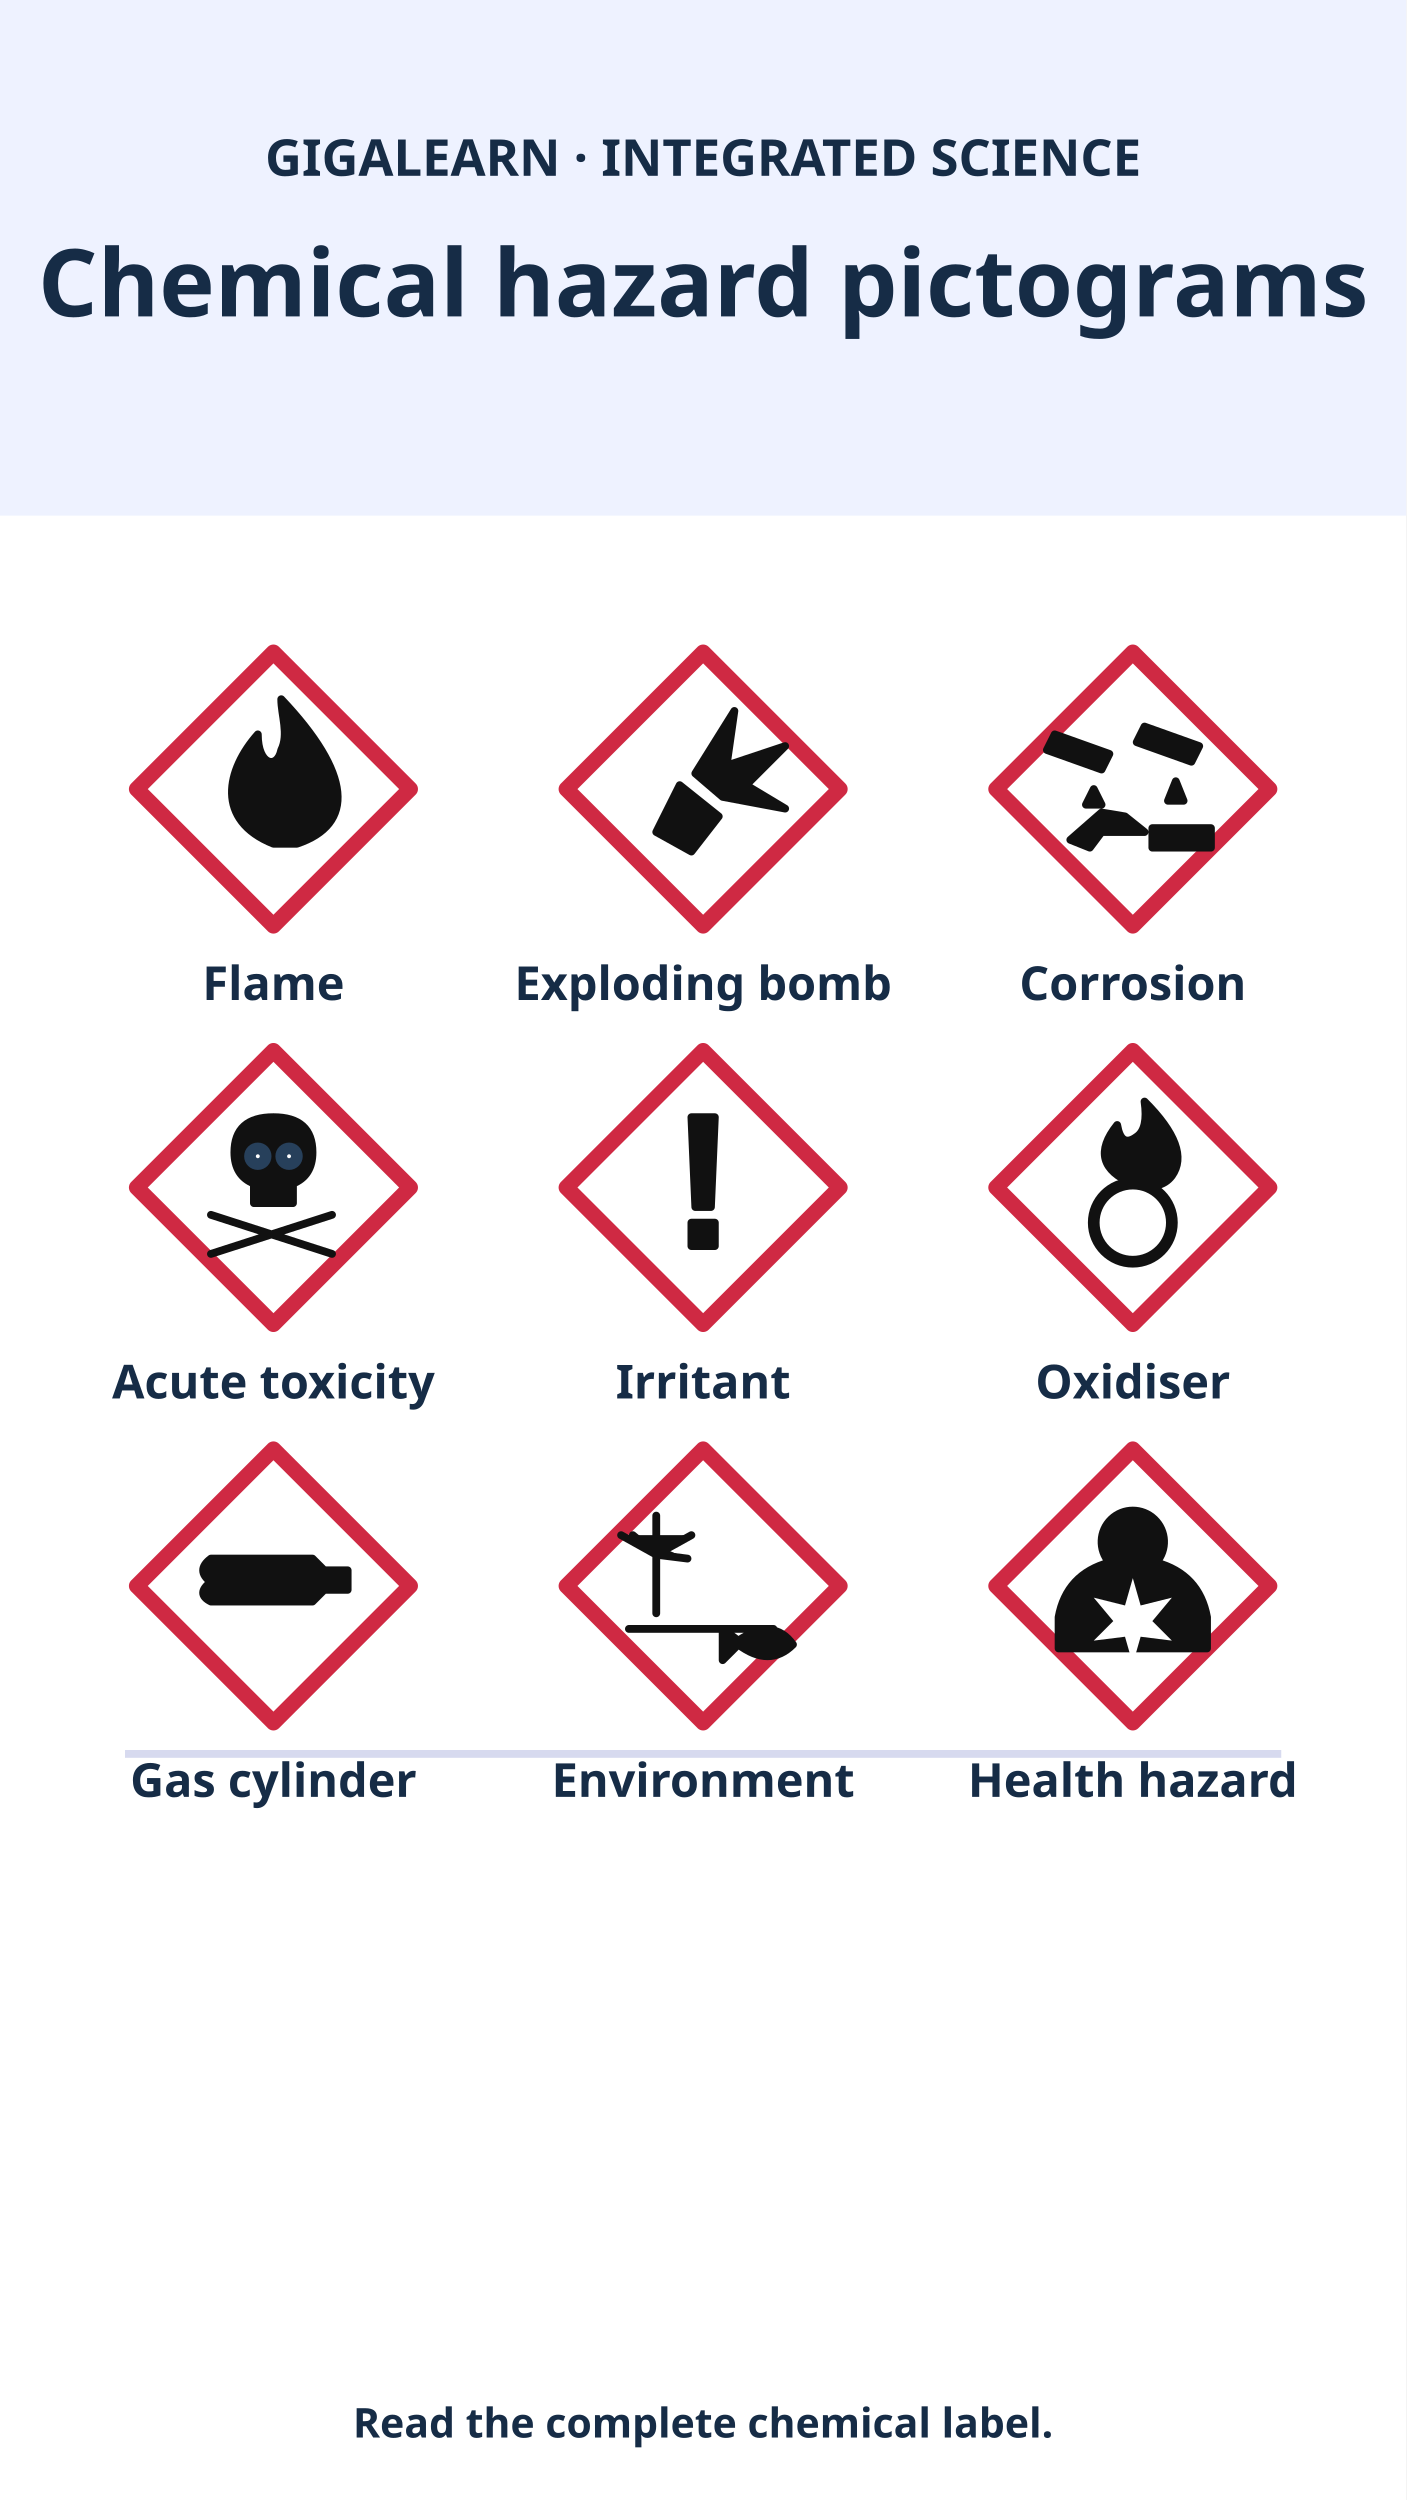
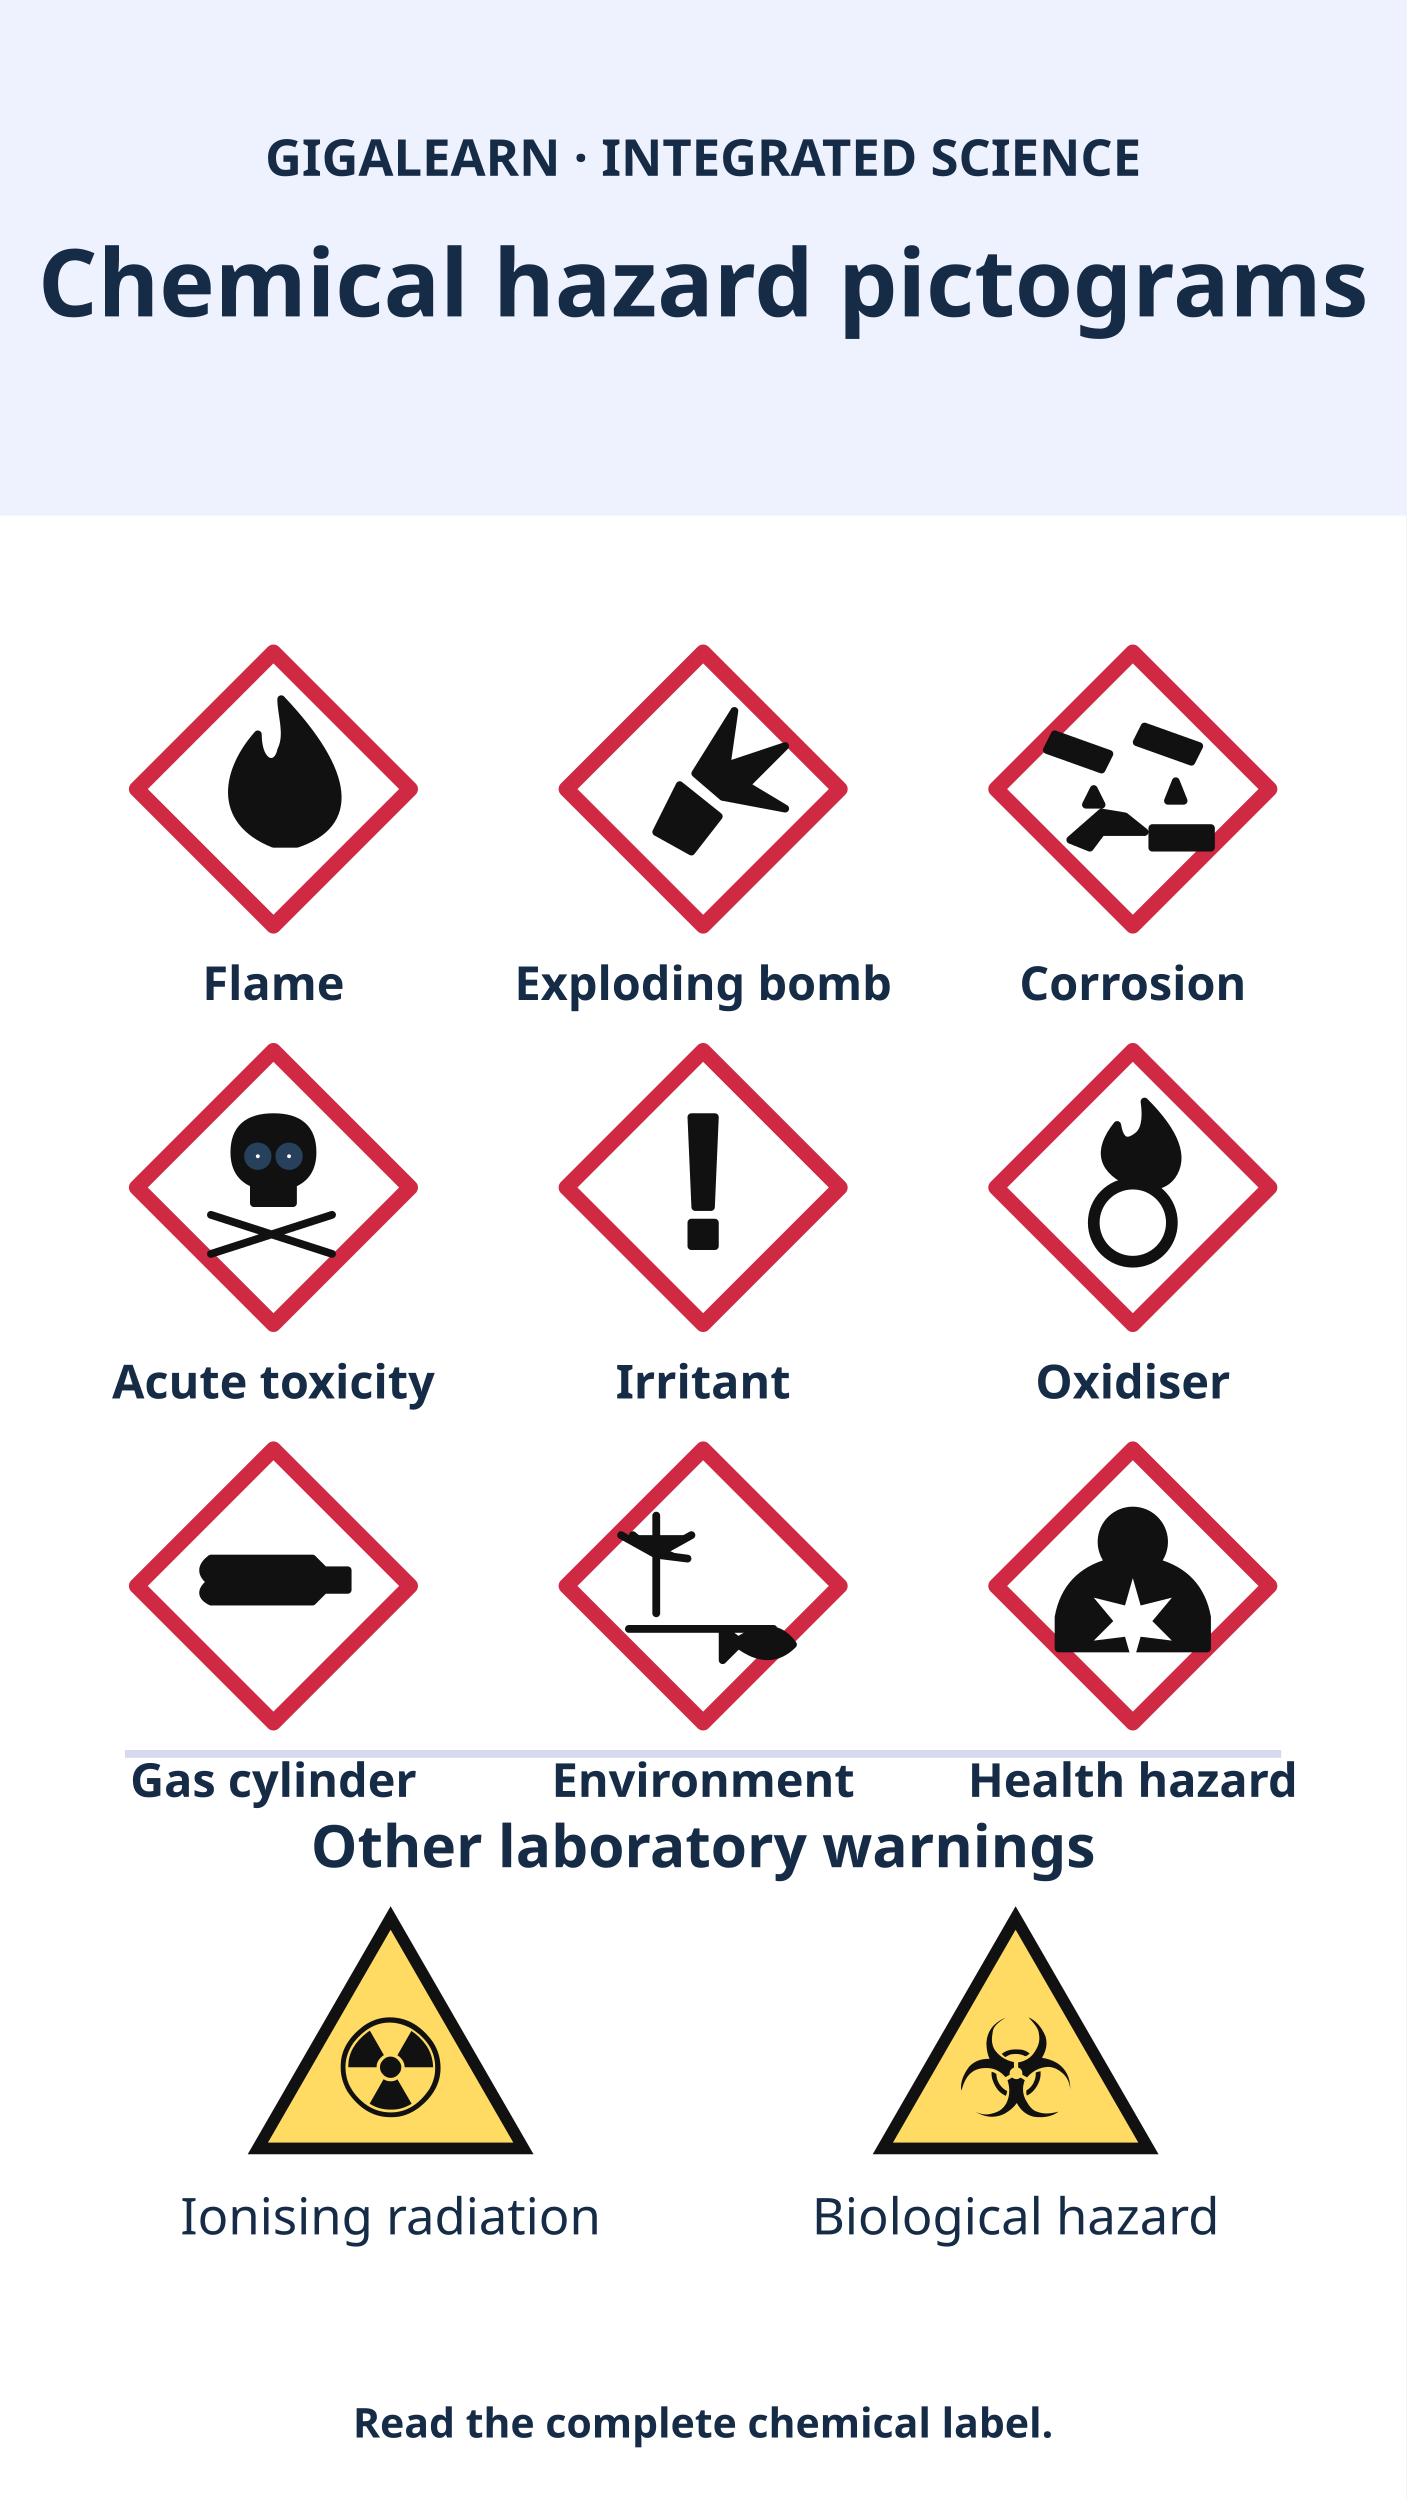
<svg xmlns="http://www.w3.org/2000/svg" viewBox="0 0 360 640" role="img" aria-labelledby="title description">
  <rect width="360" height="640" fill="white" />
  <rect width="360" height="132" fill="#eef2ff" />
  <text x="180" y="45" text-anchor="middle" font-family="sans-serif" font-size="13" font-weight="600" fill="#162c46">GIGALEARN · INTEGRATED SCIENCE</text>
  <text x="180" y="81" text-anchor="middle" font-family="sans-serif" font-size="24" font-weight="600" fill="#162c46">Chemical hazard pictograms</text>
  <g transform="translate(70 202)">
    <path d="M0-35l35 35-35 35-35-35Z" fill="#fff" stroke="#cf2943" stroke-width="4" stroke-linecap="round" stroke-linejoin="round" />
    <path d="M0 14c-15-6-12-19-4-28 0 8 5 9 6 4 2-4 0-9 0-13 18 19 19 32 4 37Z" fill="#111" stroke="#111" stroke-width="2" stroke-linecap="round" stroke-linejoin="round" />
    <text x="0" y="54" text-anchor="middle" font-family="sans-serif" font-size="12" font-weight="600" fill="#162c46">Flame</text>
  </g>
  <g transform="translate(180 202)">
    <path d="M0-35l35 35-35 35-35-35Z" fill="#fff" stroke="#cf2943" stroke-width="4" stroke-linecap="round" stroke-linejoin="round" />
    <path d="M-12 11l6-12 10 8-7 9ZM-2-4l10-16-2 14 15-5-10 10 10 6-16-3Z" fill="#111" stroke="#111" stroke-width="2" stroke-linecap="round" stroke-linejoin="round" />
    <text x="0" y="54" text-anchor="middle" font-family="sans-serif" font-size="12" font-weight="600" fill="#162c46">Exploding bomb</text>
  </g>
  <g transform="translate(290 202)">
    <path d="M0-35l35 35-35 35-35-35Z" fill="#fff" stroke="#cf2943" stroke-width="4" stroke-linecap="round" stroke-linejoin="round" />
    <path d="M-20-14l14 5-2 4-14-5ZM3-16l14 5-2 4-14-5ZM-16 13l8-7 6 1 5 4H-8l-3 4ZM5 10h15v5H5ZM-10 0l2 4h-4ZM11-2l2 5H9Z" fill="#111" stroke="#111" stroke-width="2" stroke-linecap="round" stroke-linejoin="round" />
    <text x="0" y="54" text-anchor="middle" font-family="sans-serif" font-size="12" font-weight="600" fill="#162c46">Corrosion</text>
  </g>
  <g transform="translate(70 304)">
    <path d="M0-35l35 35-35 35-35-35Z" fill="#fff" stroke="#cf2943" stroke-width="4" stroke-linecap="round" stroke-linejoin="round" />
    <path d="M-10-9q0-9 10-9t10 9q0 6-5 8v5H-5V-1q-5-2-5-8Z M-16 7l31 10m0-10-31 10" fill="#111" stroke="#111" stroke-width="2" stroke-linecap="round" stroke-linejoin="round" />
    <ellipse cx="-4" cy="-8" rx="2" ry="2" fill="white" stroke="#27405b" stroke-width="3" />
    <ellipse cx="4" cy="-8" rx="2" ry="2" fill="white" stroke="#27405b" stroke-width="3" />
    <text x="0" y="54" text-anchor="middle" font-family="sans-serif" font-size="12" font-weight="600" fill="#162c46">Acute toxicity</text>
  </g>
  <g transform="translate(180 304)">
    <path d="M0-35l35 35-35 35-35-35Z" fill="#fff" stroke="#cf2943" stroke-width="4" stroke-linecap="round" stroke-linejoin="round" />
    <path d="M-3-18h6L2 5h-4ZM-3 9h6v6h-6Z" fill="#111" stroke="#111" stroke-width="2" stroke-linecap="round" stroke-linejoin="round" />
    <text x="0" y="54" text-anchor="middle" font-family="sans-serif" font-size="12" font-weight="600" fill="#162c46">Irritant</text>
  </g>
  <g transform="translate(290 304)">
    <path d="M0-35l35 35-35 35-35-35Z" fill="#fff" stroke="#cf2943" stroke-width="4" stroke-linecap="round" stroke-linejoin="round" />
    <path d="M0-1q-12-5-4-15 1 6 5 3 3-2 2-9 12 12 7 19-3 4-10 2Z" fill="#111" stroke="#111" stroke-width="2" stroke-linecap="round" stroke-linejoin="round" />
    <path d="M10 9a10 10 0 1 1-20 0 10 10 0 1 1 20 0Z" fill="white" stroke="#111" stroke-width="3" stroke-linecap="round" stroke-linejoin="round" />
    <text x="0" y="54" text-anchor="middle" font-family="sans-serif" font-size="12" font-weight="600" fill="#162c46">Oxidiser</text>
  </g>
  <g transform="translate(70 406)">
    <path d="M0-35l35 35-35 35-35-35Z" fill="#fff" stroke="#cf2943" stroke-width="4" stroke-linecap="round" stroke-linejoin="round" />
    <path d="M-16-1q-4-3 0-6h26l3 3h6v5h-6l-3 3h-26q-4-2 0-5Z" fill="#111" stroke="#111" stroke-width="2" stroke-linecap="round" stroke-linejoin="round" />
    <text x="0" y="54" text-anchor="middle" font-family="sans-serif" font-size="12" font-weight="600" fill="#162c46">Gas cylinder</text>
  </g>
  <g transform="translate(180 406)">
    <path d="M0-35l35 35-35 35-35-35Z" fill="#fff" stroke="#cf2943" stroke-width="4" stroke-linecap="round" stroke-linejoin="round" />
    <path d="M-12-18v25m-9-20 9 5 9-5m-15 0 6 5 8 1M-19 11h37m-9 3q9-6 14 1-6 6-14 0l-4 4v-8Z" fill="#111" stroke="#111" stroke-width="2" stroke-linecap="round" stroke-linejoin="round" />
    <text x="0" y="54" text-anchor="middle" font-family="sans-serif" font-size="12" font-weight="600" fill="#162c46">Environment</text>
  </g>
  <g transform="translate(290 406)">
    <path d="M0-35l35 35-35 35-35-35Z" fill="#fff" stroke="#cf2943" stroke-width="4" stroke-linecap="round" stroke-linejoin="round" />
    <path d="M-19 16V8q2-11 13-14a8 8 0 1 1 12 0Q17-3 19 8v8Z" fill="#111" stroke="#111" stroke-width="2" stroke-linecap="round" stroke-linejoin="round" />
    <path d="M0-2l2 7 8-2-5 6 5 5-8-1-2 7-2-7-8 1 5-5-5-6 8 2Z" fill="white" stroke="white" stroke-width="0" stroke-linecap="round" stroke-linejoin="round" />
    <text x="0" y="54" text-anchor="middle" font-family="sans-serif" font-size="12" font-weight="600" fill="#162c46">Health hazard</text>
  </g>
  <path d="M32 449h296" stroke="#d7daef" stroke-width="2" />
  <text x="180" y="624" text-anchor="middle" font-family="sans-serif" font-size="10.5" font-weight="600" fill="#162c46">Read the complete chemical label.</text>
+   <g font-family="sans-serif" text-anchor="middle" fill="#162c46">
+     <text x="180" y="478" font-size="15" font-weight="600">Other laboratory warnings</text>
+     <path d="M100 491l34 59H66Z M260 491l34 59h-68Z" fill="#ffdb63" stroke="#111" stroke-width="3" />
+     <text x="100" y="542" font-size="35" fill="#111">☢</text>
+     <text x="260" y="542" font-size="35" fill="#111">☣</text>
+     <text x="100" y="572" font-size="13">Ionising radiation</text>
+     <text x="260" y="572" font-size="13">Biological hazard</text>
+   </g>
</svg>
